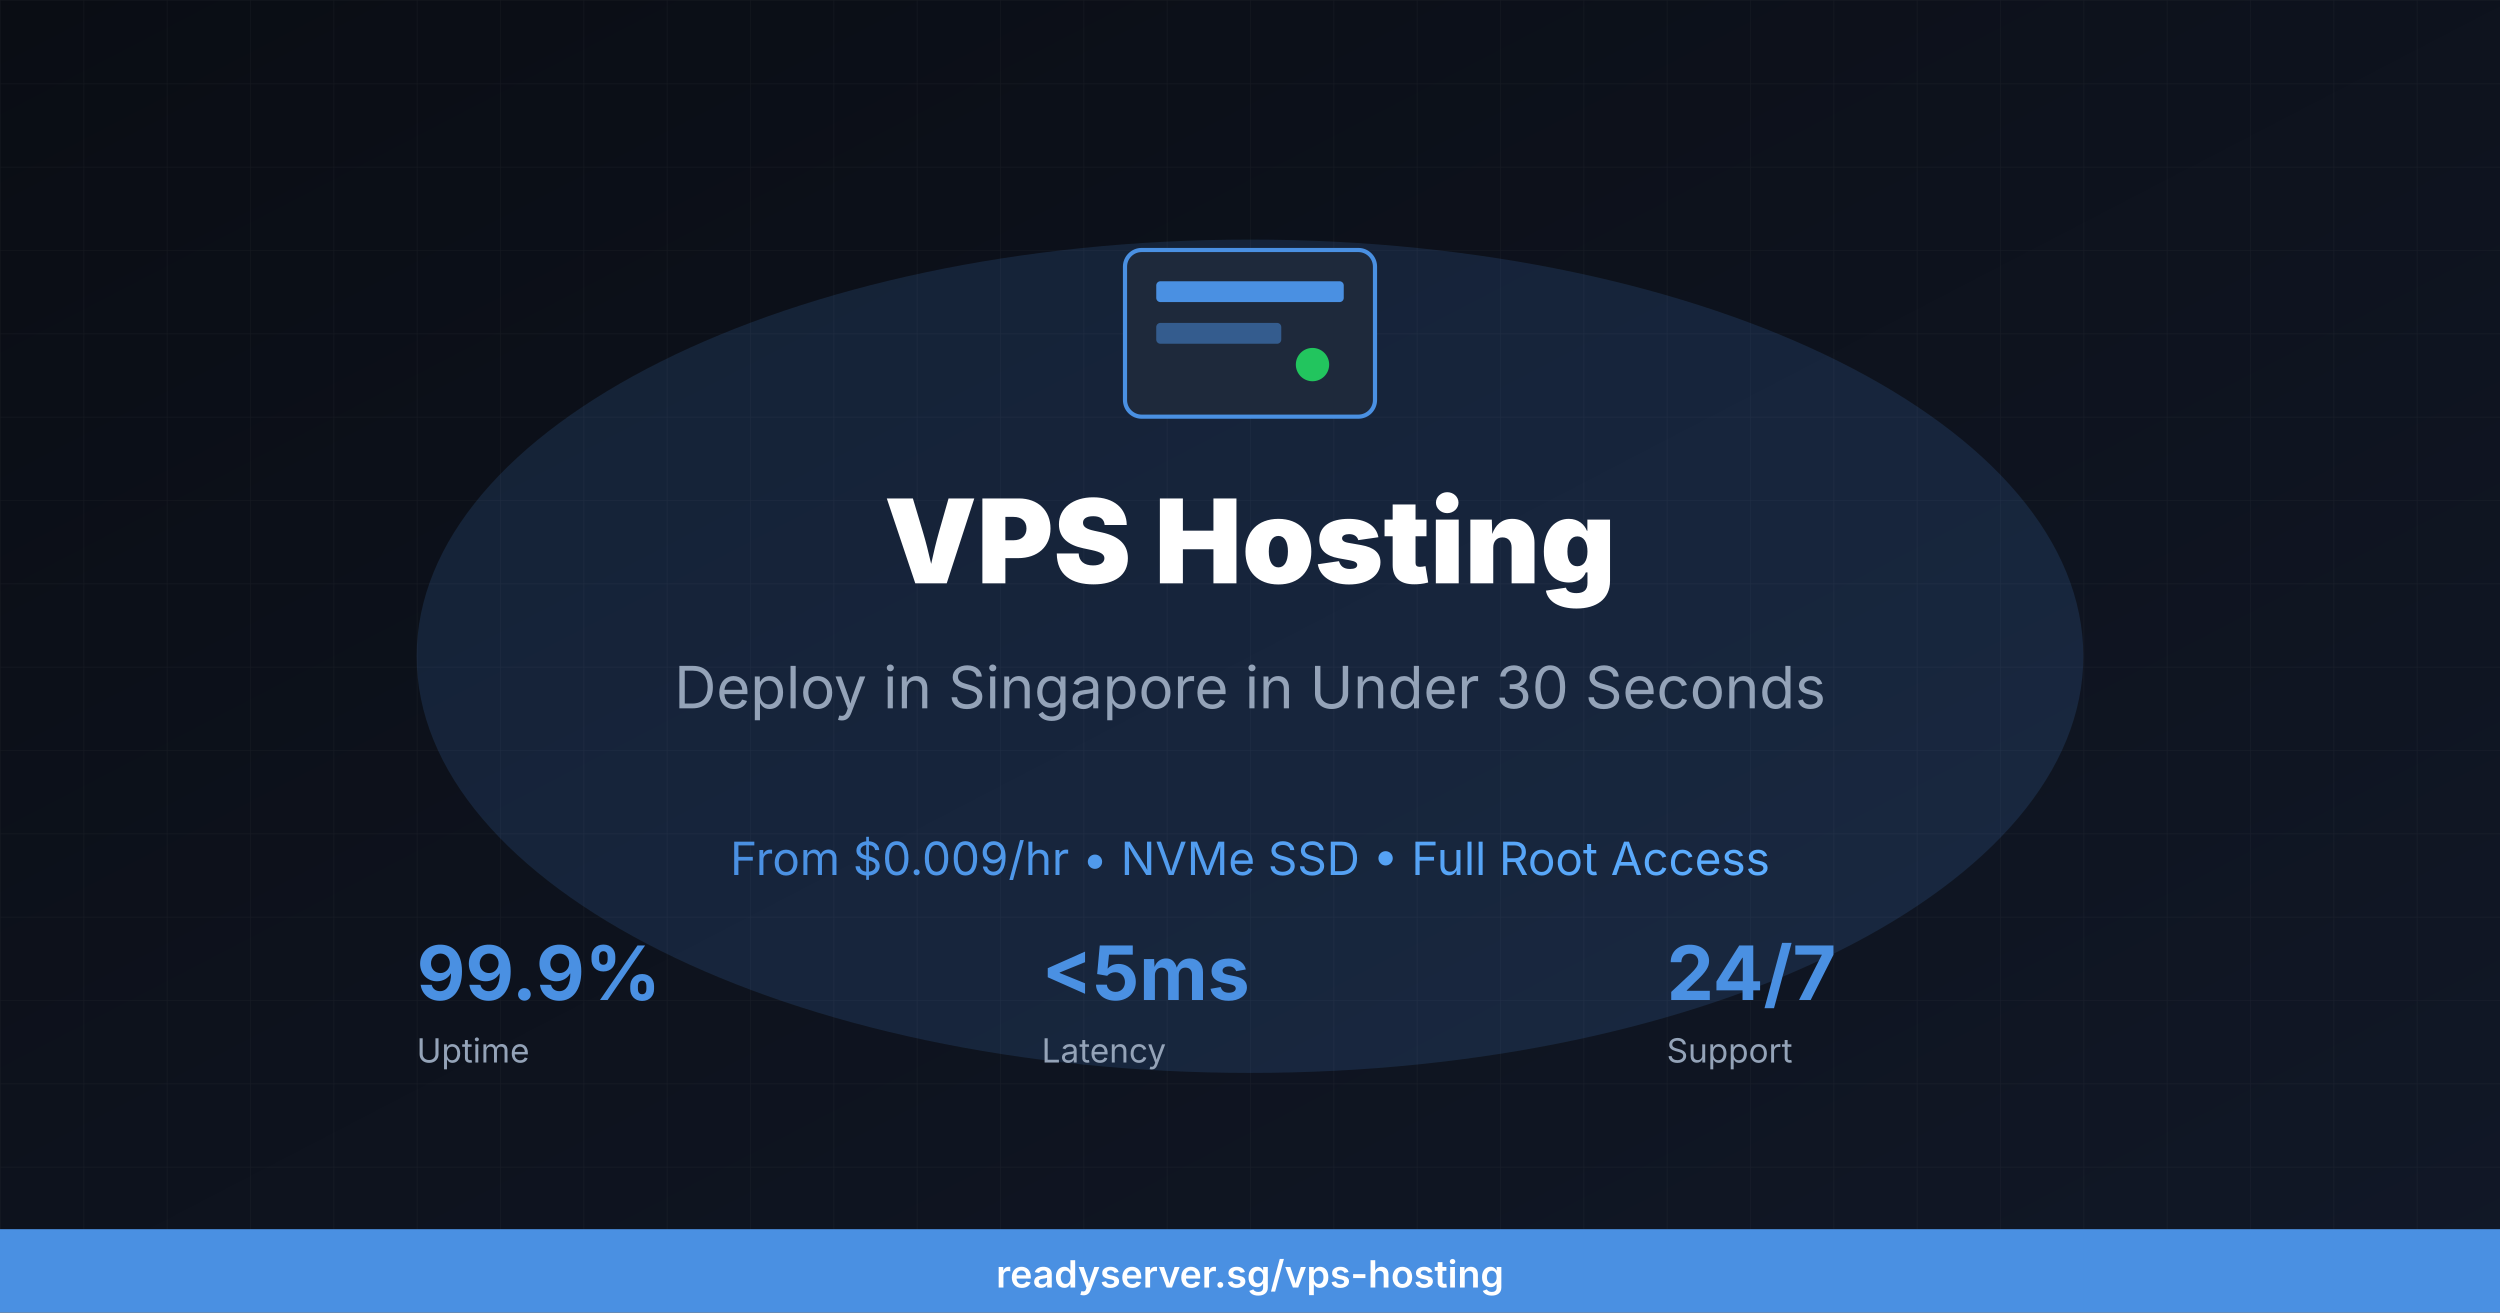
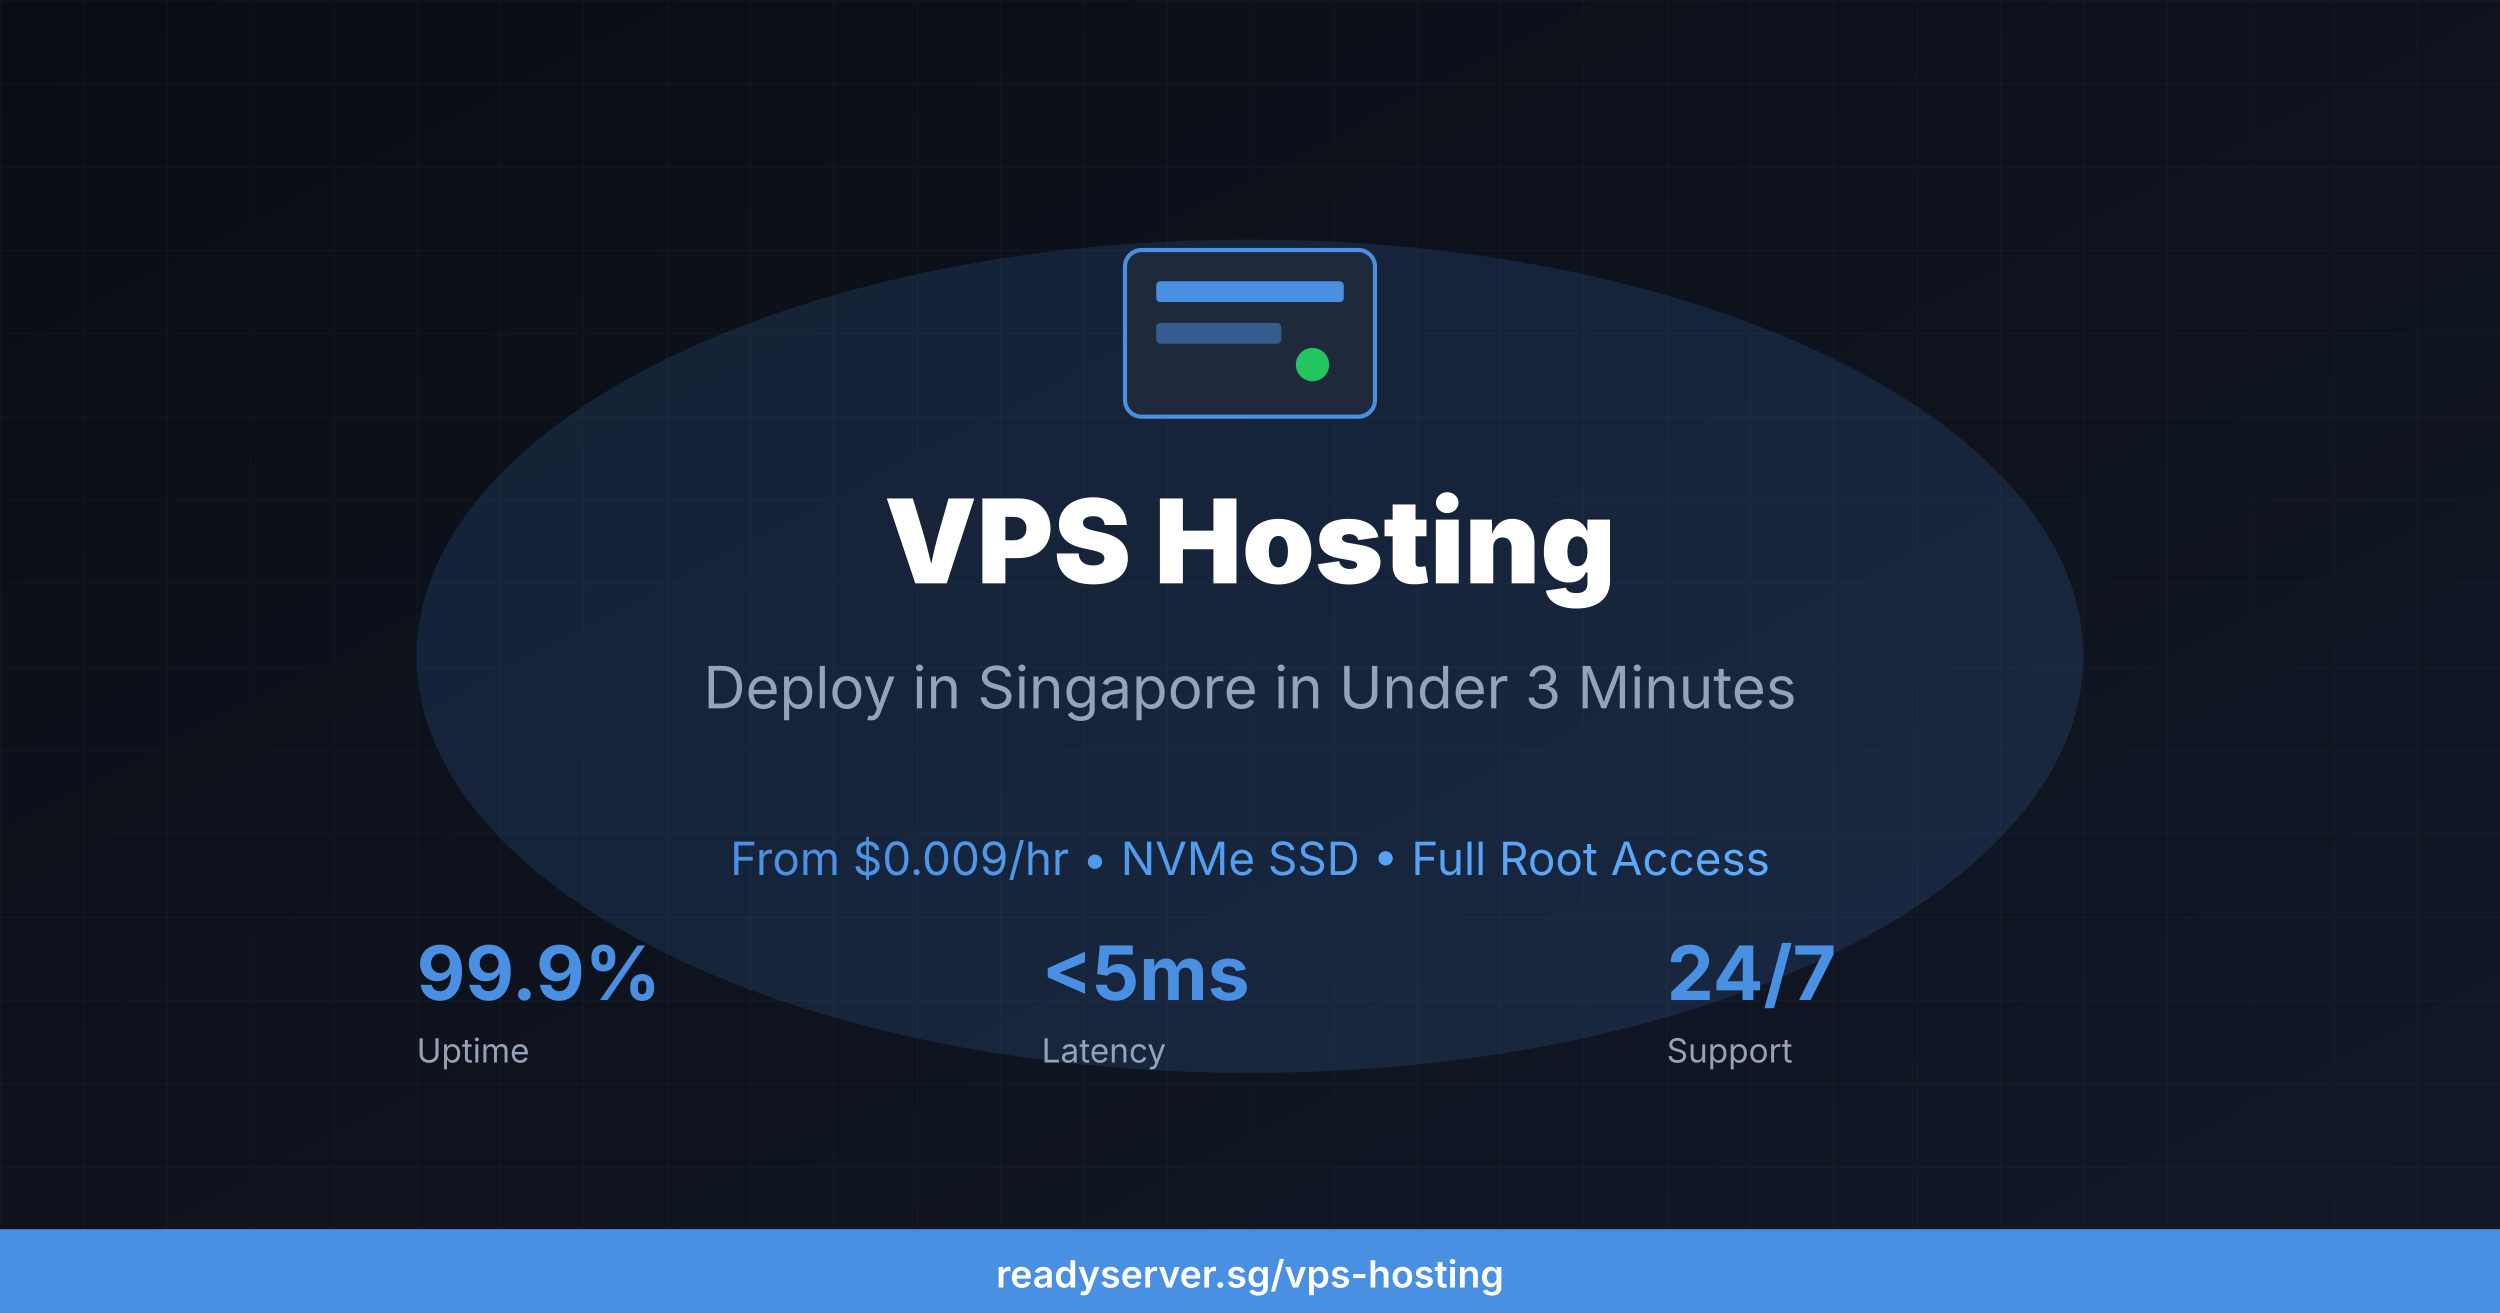
<svg xmlns="http://www.w3.org/2000/svg" width="1200" height="630">
  <defs>
    <linearGradient id="bgGradient" x1="0%" y1="0%" x2="100%" y2="100%">
      <stop offset="0%" style="stop-color:#0A0D14;stop-opacity:1" />
      <stop offset="100%" style="stop-color:#111827;stop-opacity:1" />
    </linearGradient>
    <linearGradient id="blueGradient" x1="0%" y1="0%" x2="100%" y2="0%">
      <stop offset="0%" style="stop-color:#4A90E2;stop-opacity:1" />
      <stop offset="100%" style="stop-color:#5CADFF;stop-opacity:1" />
    </linearGradient>
  </defs>
  <rect width="1200" height="630" fill="url(#bgGradient)" />
  <ellipse cx="600" cy="315" rx="400" ry="200" fill="#4A90E2" opacity="0.15" />
  <pattern id="grid" width="40" height="40" patternUnits="userSpaceOnUse">
    <path d="M 40 0 L 0 0 0 40" fill="none" stroke="#ffffff" stroke-width="0.5" opacity="0.05" />
  </pattern>
  <rect width="1200" height="630" fill="url(#grid)" />
  <rect x="540" y="120" width="120" height="80" rx="8" fill="#1E293B" stroke="#4A90E2" stroke-width="2" />
  <rect x="555" y="135" width="90" height="10" rx="2" fill="#4A90E2" />
  <rect x="555" y="155" width="60" height="10" rx="2" fill="#4A90E2" opacity="0.5" />
  <circle cx="630" cy="175" r="8" fill="#22C55E" />
  <text x="600" y="280" font-family="system-ui, -apple-system, sans-serif" font-size="56" font-weight="900" fill="white" text-anchor="middle">VPS Hosting</text>
-   <text x="600" y="340" font-family="system-ui, -apple-system, sans-serif" font-size="28" fill="#94A3B8" text-anchor="middle">Deploy in Singapore in Under 30 Seconds</text>
+   <text x="600" y="340" font-family="system-ui, -apple-system, sans-serif" font-size="28" fill="#94A3B8" text-anchor="middle">Deploy in Singapore in Under 3 Minutes</text>
  <text x="600" y="420" font-family="system-ui, -apple-system, sans-serif" font-size="22" fill="url(#blueGradient)" text-anchor="middle">From $0.009/hr • NVMe SSD • Full Root Access</text>
  <g transform="translate(200, 480)">
    <text x="0" y="0" font-family="system-ui, -apple-system, sans-serif" font-size="36" font-weight="bold" fill="#4A90E2">99.9%</text>
    <text x="0" y="30" font-family="system-ui, -apple-system, sans-serif" font-size="16" fill="#94A3B8">Uptime</text>
  </g>
  <g transform="translate(500, 480)">
    <text x="0" y="0" font-family="system-ui, -apple-system, sans-serif" font-size="36" font-weight="bold" fill="#4A90E2">&lt;5ms</text>
    <text x="0" y="30" font-family="system-ui, -apple-system, sans-serif" font-size="16" fill="#94A3B8">Latency</text>
  </g>
  <g transform="translate(800, 480)">
    <text x="0" y="0" font-family="system-ui, -apple-system, sans-serif" font-size="36" font-weight="bold" fill="#4A90E2">24/7</text>
    <text x="0" y="30" font-family="system-ui, -apple-system, sans-serif" font-size="16" fill="#94A3B8">Support</text>
  </g>
  <rect x="0" y="590" width="1200" height="40" fill="#4A90E2" />
  <text x="600" y="618" font-family="system-ui, -apple-system, sans-serif" font-size="18" font-weight="600" fill="white" text-anchor="middle">readyserver.sg/vps-hosting</text>
</svg>
